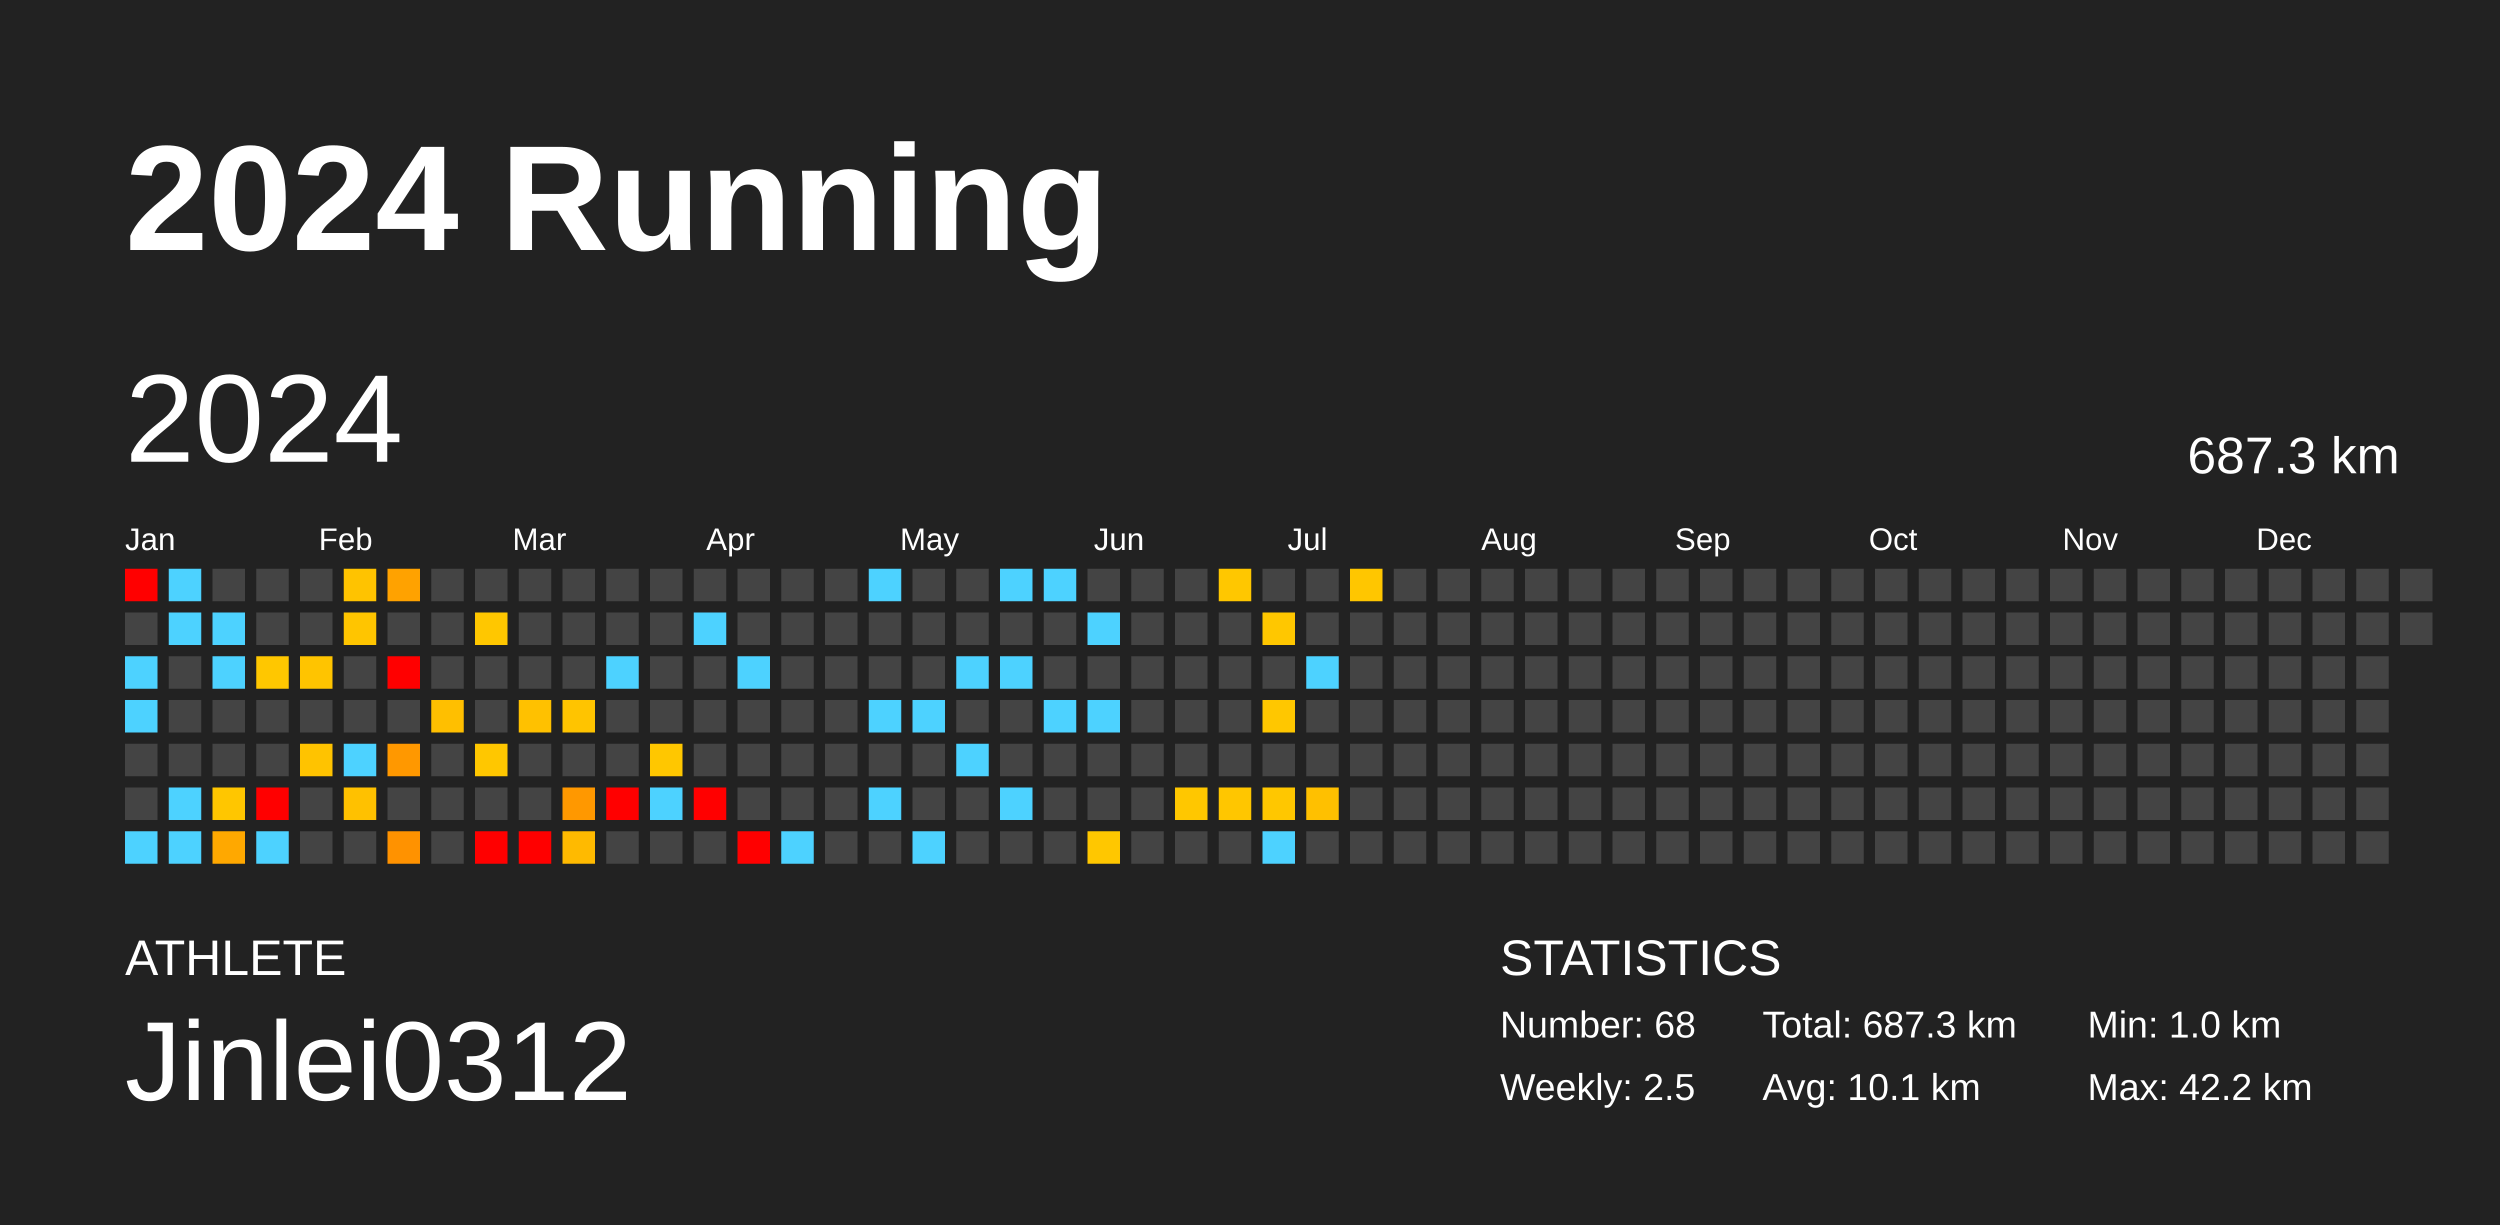
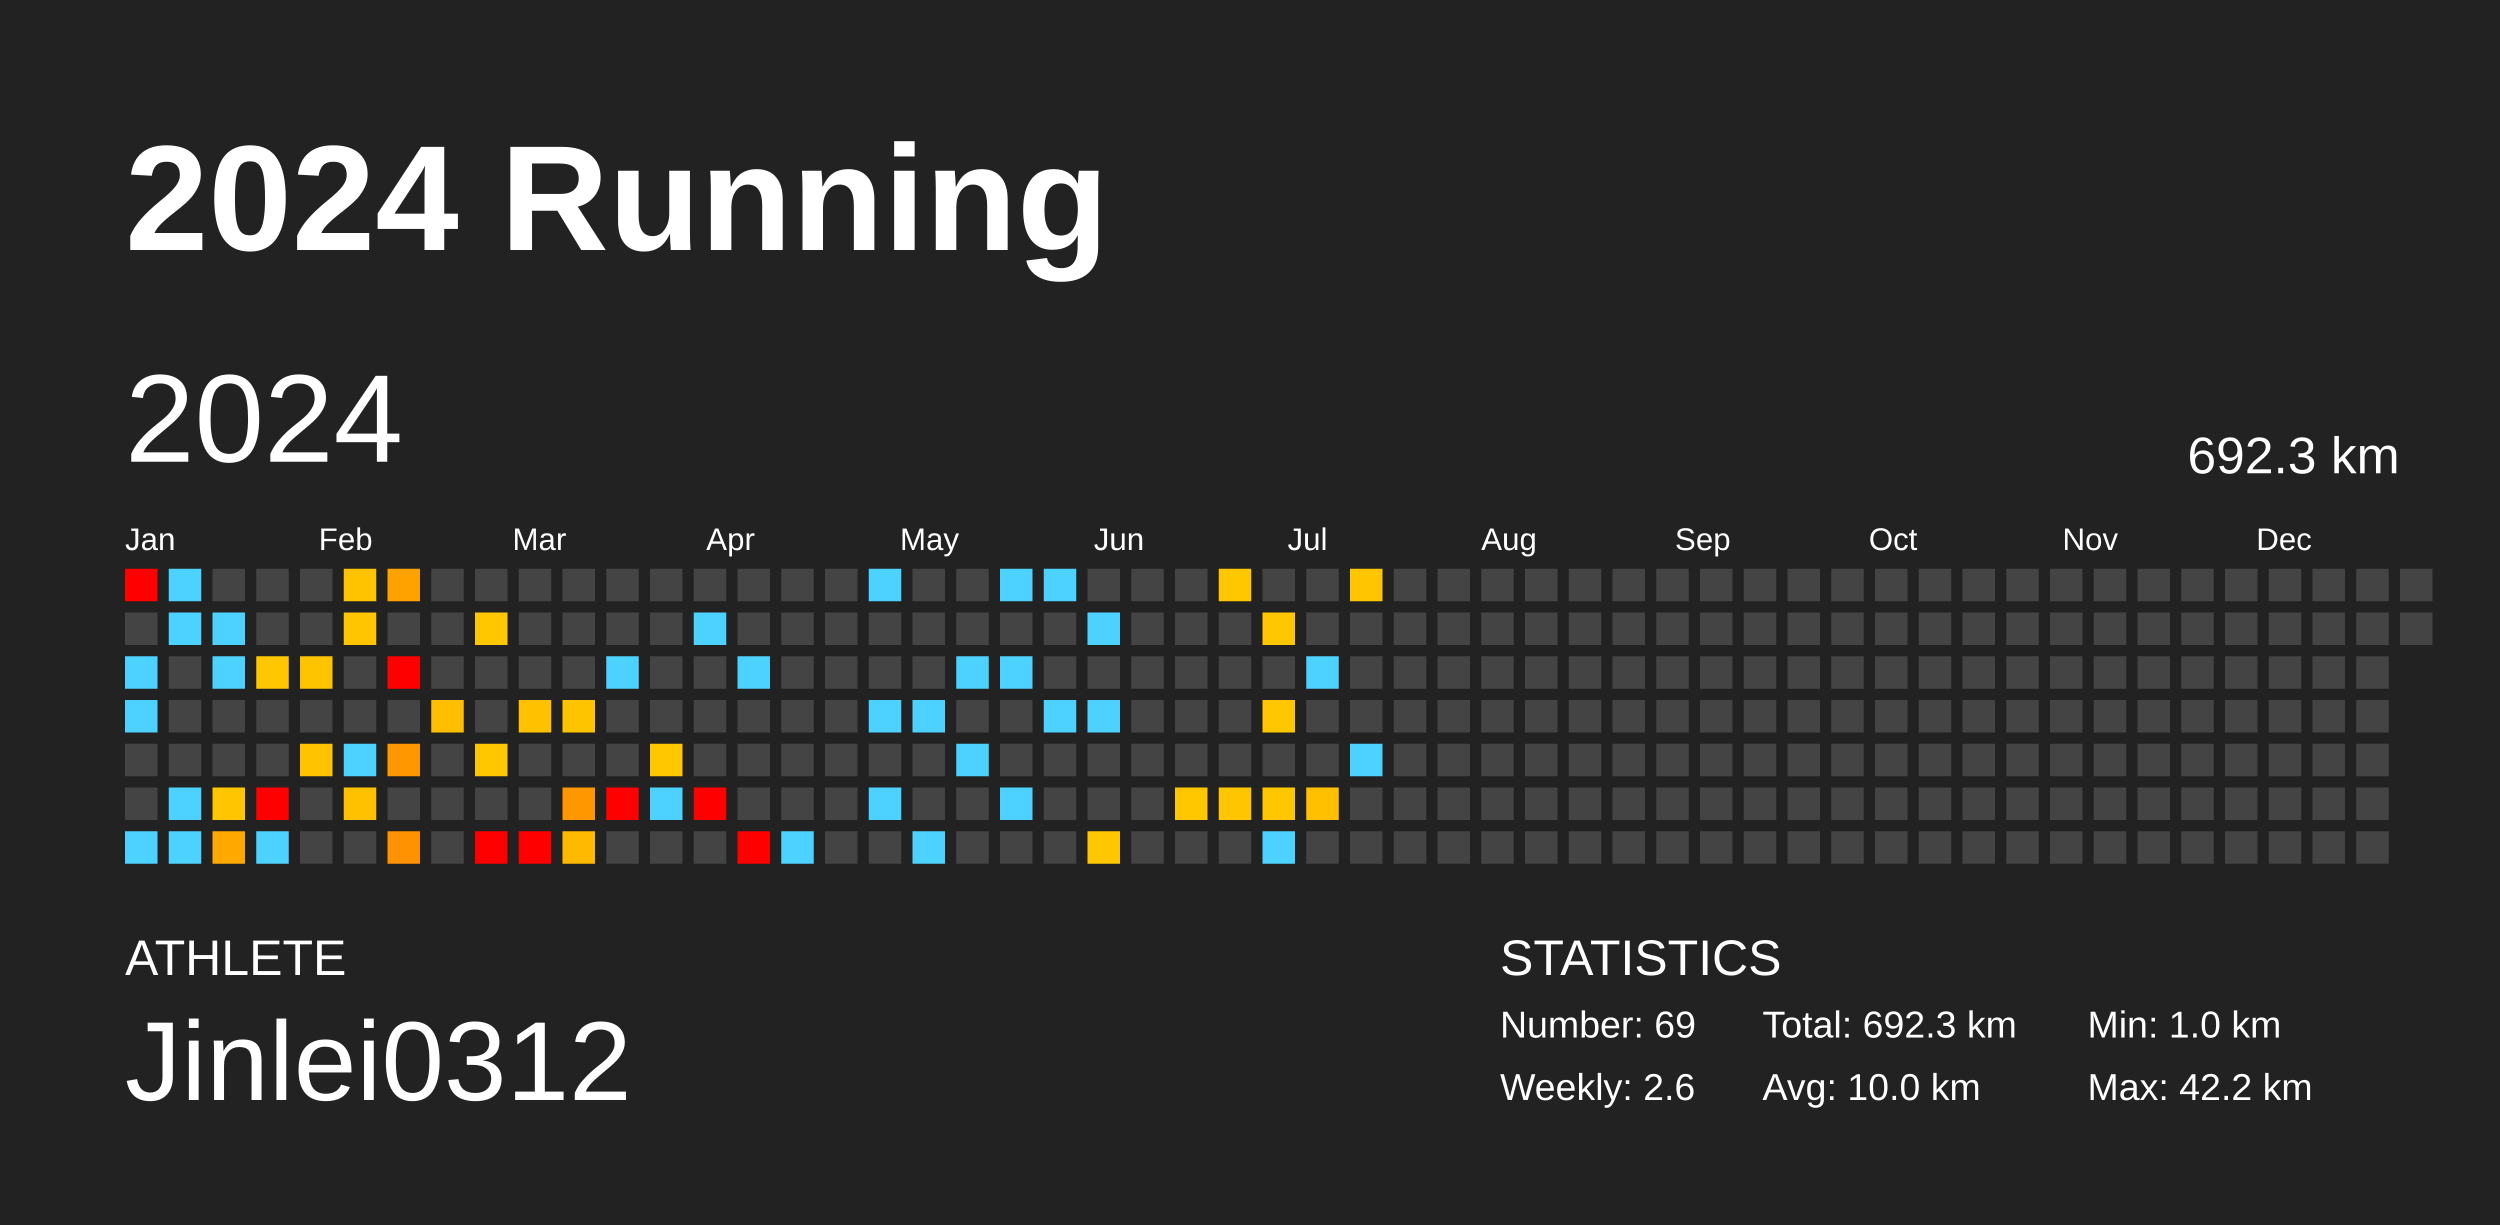
<svg xmlns="http://www.w3.org/2000/svg" baseProfile="full" height="98mm" version="1.1" viewBox="0,0,200,98" width="200mm">
  <defs />
  <rect fill="#222222" height="98" width="200" x="0" y="0" />
  <text fill="#FFFFFF" style="font-size:12px; font-family:Arial; font-weight:bold;" x="10" y="20">2024 Running</text>
  <text fill="#FFFFFF" style="font-size:4px; font-family:Arial" x="10" y="78">ATHLETE</text>
  <text fill="#FFFFFF" style="font-size:9px; font-family:Arial" x="10" y="88">Jinlei0312</text>
  <text fill="#FFFFFF" style="font-size:4px; font-family:Arial" x="120" y="78">STATISTICS</text>
-   <text fill="#FFFFFF" style="font-size:3px; font-family:Arial" x="120" y="83">Number: 68</text>
-   <text fill="#FFFFFF" style="font-size:3px; font-family:Arial" x="120" y="88">Weekly: 2.5</text>
-   <text fill="#FFFFFF" style="font-size:3px; font-family:Arial" x="141" y="83">Total: 687.3 km</text>
-   <text fill="#FFFFFF" style="font-size:3px; font-family:Arial" x="141" y="88">Avg: 10.1 km</text>
+   <text fill="#FFFFFF" style="font-size:3px; font-family:Arial" x="120" y="83">Number: 69</text>
+   <text fill="#FFFFFF" style="font-size:3px; font-family:Arial" x="120" y="88">Weekly: 2.6</text>
+   <text fill="#FFFFFF" style="font-size:3px; font-family:Arial" x="141" y="83">Total: 692.3 km</text>
+   <text fill="#FFFFFF" style="font-size:3px; font-family:Arial" x="141" y="88">Avg: 10.0 km</text>
  <text fill="#FFFFFF" style="font-size:3px; font-family:Arial" x="167" y="83">Min: 1.0 km</text>
  <text fill="#FFFFFF" style="font-size:3px; font-family:Arial" x="167" y="88">Max: 42.2 km</text>
  <text dominant-baseline="hanging" fill="#FFFFFF" style="font-size:10.0px; font-family:Arial;" x="10" y="30">2024</text>
-   <text dominant-baseline="hanging" fill="#FFFFFF" style="font-size:4.125px; font-family:Arial;" x="175" y="35">687.3 km</text>
+   <text dominant-baseline="hanging" fill="#FFFFFF" style="font-size:4.125px; font-family:Arial;" x="175" y="35">692.3 km</text>
  <text fill="#FFFFFF" style="font-size:2.5px; font-family:Arial" x="10.0" y="44">Jan</text>
  <text fill="#FFFFFF" style="font-size:2.5px; font-family:Arial" x="25.5" y="44">Feb</text>
  <text fill="#FFFFFF" style="font-size:2.5px; font-family:Arial" x="41.0" y="44">Mar</text>
  <text fill="#FFFFFF" style="font-size:2.5px; font-family:Arial" x="56.5" y="44">Apr</text>
  <text fill="#FFFFFF" style="font-size:2.5px; font-family:Arial" x="72.0" y="44">May</text>
  <text fill="#FFFFFF" style="font-size:2.5px; font-family:Arial" x="87.5" y="44">Jun</text>
  <text fill="#FFFFFF" style="font-size:2.5px; font-family:Arial" x="103.0" y="44">Jul</text>
  <text fill="#FFFFFF" style="font-size:2.5px; font-family:Arial" x="118.5" y="44">Aug</text>
  <text fill="#FFFFFF" style="font-size:2.5px; font-family:Arial" x="134.0" y="44">Sep</text>
  <text fill="#FFFFFF" style="font-size:2.5px; font-family:Arial" x="149.5" y="44">Oct</text>
  <text fill="#FFFFFF" style="font-size:2.5px; font-family:Arial" x="165.0" y="44">Nov</text>
  <text fill="#FFFFFF" style="font-size:2.5px; font-family:Arial" x="180.5" y="44">Dec</text>
  <rect fill="red" height="2.6" width="2.6" x="10.0" y="45.5" />
  <rect fill="#444444" height="2.6" width="2.6" x="10.0" y="49.0" />
  <rect fill="#4dd2ff" height="2.6" width="2.6" x="10.0" y="52.5" />
  <rect fill="#4dd2ff" height="2.6" width="2.6" x="10.0" y="56.0" />
  <rect fill="#444444" height="2.6" width="2.6" x="10.0" y="59.5" />
  <rect fill="#444444" height="2.6" width="2.6" x="10.0" y="63.0" />
  <rect fill="#4dd2ff" height="2.6" width="2.6" x="10.0" y="66.5" />
  <rect fill="#4dd2ff" height="2.6" width="2.6" x="13.5" y="45.5" />
  <rect fill="#4dd2ff" height="2.6" width="2.6" x="13.5" y="49.0" />
  <rect fill="#444444" height="2.6" width="2.6" x="13.5" y="52.5" />
  <rect fill="#444444" height="2.6" width="2.6" x="13.5" y="56.0" />
  <rect fill="#444444" height="2.6" width="2.6" x="13.5" y="59.5" />
  <rect fill="#4dd2ff" height="2.6" width="2.6" x="13.5" y="63.0" />
  <rect fill="#4dd2ff" height="2.6" width="2.6" x="13.5" y="66.5" />
  <rect fill="#444444" height="2.6" width="2.6" x="17.0" y="45.5" />
  <rect fill="#4dd2ff" height="2.6" width="2.6" x="17.0" y="49.0" />
  <rect fill="#4dd2ff" height="2.6" width="2.6" x="17.0" y="52.5" />
  <rect fill="#444444" height="2.6" width="2.6" x="17.0" y="56.0" />
  <rect fill="#444444" height="2.6" width="2.6" x="17.0" y="59.5" />
  <rect fill="#ffc600" height="2.6" width="2.6" x="17.0" y="63.0" />
  <rect fill="#ffa800" height="2.6" width="2.6" x="17.0" y="66.5" />
  <rect fill="#444444" height="2.6" width="2.6" x="20.5" y="45.5" />
  <rect fill="#444444" height="2.6" width="2.6" x="20.5" y="49.0" />
  <rect fill="#ffc700" height="2.6" width="2.6" x="20.5" y="52.5" />
  <rect fill="#444444" height="2.6" width="2.6" x="20.5" y="56.0" />
  <rect fill="#444444" height="2.6" width="2.6" x="20.5" y="59.5" />
  <rect fill="red" height="2.6" width="2.6" x="20.5" y="63.0" />
  <rect fill="#4dd2ff" height="2.6" width="2.6" x="20.5" y="66.5" />
  <rect fill="#444444" height="2.6" width="2.6" x="24.0" y="45.5" />
  <rect fill="#444444" height="2.6" width="2.6" x="24.0" y="49.0" />
  <rect fill="#ffc400" height="2.6" width="2.6" x="24.0" y="52.5" />
  <rect fill="#444444" height="2.6" width="2.6" x="24.0" y="56.0" />
  <rect fill="#ffc300" height="2.6" width="2.6" x="24.0" y="59.5" />
  <rect fill="#444444" height="2.6" width="2.6" x="24.0" y="63.0" />
  <rect fill="#444444" height="2.6" width="2.6" x="24.0" y="66.5" />
  <rect fill="#ffc300" height="2.6" width="2.6" x="27.5" y="45.5" />
  <rect fill="#ffc500" height="2.6" width="2.6" x="27.5" y="49.0" />
  <rect fill="#444444" height="2.6" width="2.6" x="27.5" y="52.5" />
  <rect fill="#444444" height="2.6" width="2.6" x="27.5" y="56.0" />
  <rect fill="#4dd2ff" height="2.6" width="2.6" x="27.5" y="59.5" />
  <rect fill="#ffc100" height="2.6" width="2.6" x="27.5" y="63.0" />
  <rect fill="#444444" height="2.6" width="2.6" x="27.5" y="66.5" />
  <rect fill="#ffa200" height="2.6" width="2.6" x="31.0" y="45.5" />
  <rect fill="#444444" height="2.6" width="2.6" x="31.0" y="49.0" />
  <rect fill="red" height="2.6" width="2.6" x="31.0" y="52.5" />
  <rect fill="#444444" height="2.6" width="2.6" x="31.0" y="56.0" />
  <rect fill="#ff9800" height="2.6" width="2.6" x="31.0" y="59.5" />
  <rect fill="#444444" height="2.6" width="2.6" x="31.0" y="63.0" />
  <rect fill="#ff9200" height="2.6" width="2.6" x="31.0" y="66.5" />
  <rect fill="#444444" height="2.6" width="2.6" x="34.5" y="45.5" />
  <rect fill="#444444" height="2.6" width="2.6" x="34.5" y="49.0" />
  <rect fill="#444444" height="2.6" width="2.6" x="34.5" y="52.5" />
  <rect fill="#ffbf00" height="2.6" width="2.6" x="34.5" y="56.0" />
  <rect fill="#444444" height="2.6" width="2.6" x="34.5" y="59.5" />
  <rect fill="#444444" height="2.6" width="2.6" x="34.5" y="63.0" />
  <rect fill="#444444" height="2.6" width="2.6" x="34.5" y="66.5" />
  <rect fill="#444444" height="2.6" width="2.6" x="38.0" y="45.5" />
  <rect fill="#ffc700" height="2.6" width="2.6" x="38.0" y="49.0" />
  <rect fill="#444444" height="2.6" width="2.6" x="38.0" y="52.5" />
  <rect fill="#444444" height="2.6" width="2.6" x="38.0" y="56.0" />
  <rect fill="#ffc700" height="2.6" width="2.6" x="38.0" y="59.5" />
  <rect fill="#444444" height="2.6" width="2.6" x="38.0" y="63.0" />
  <rect fill="red" height="2.6" width="2.6" x="38.0" y="66.5" />
  <rect fill="#444444" height="2.6" width="2.6" x="41.5" y="45.5" />
  <rect fill="#444444" height="2.6" width="2.6" x="41.5" y="49.0" />
  <rect fill="#444444" height="2.6" width="2.6" x="41.5" y="52.5" />
  <rect fill="#ffc100" height="2.6" width="2.6" x="41.5" y="56.0" />
  <rect fill="#444444" height="2.6" width="2.6" x="41.5" y="59.5" />
  <rect fill="#444444" height="2.6" width="2.6" x="41.5" y="63.0" />
  <rect fill="red" height="2.6" width="2.6" x="41.5" y="66.5" />
  <rect fill="#444444" height="2.6" width="2.6" x="45.0" y="45.5" />
  <rect fill="#444444" height="2.6" width="2.6" x="45.0" y="49.0" />
  <rect fill="#444444" height="2.6" width="2.6" x="45.0" y="52.5" />
  <rect fill="#ffc400" height="2.6" width="2.6" x="45.0" y="56.0" />
  <rect fill="#444444" height="2.6" width="2.6" x="45.0" y="59.5" />
  <rect fill="#ff9800" height="2.6" width="2.6" x="45.0" y="63.0" />
  <rect fill="#ffba00" height="2.6" width="2.6" x="45.0" y="66.5" />
  <rect fill="#444444" height="2.6" width="2.6" x="48.5" y="45.5" />
  <rect fill="#444444" height="2.6" width="2.6" x="48.5" y="49.0" />
  <rect fill="#4dd2ff" height="2.6" width="2.6" x="48.5" y="52.5" />
  <rect fill="#444444" height="2.6" width="2.6" x="48.5" y="56.0" />
  <rect fill="#444444" height="2.6" width="2.6" x="48.5" y="59.5" />
  <rect fill="red" height="2.6" width="2.6" x="48.5" y="63.0" />
  <rect fill="#444444" height="2.6" width="2.6" x="48.5" y="66.5" />
  <rect fill="#444444" height="2.6" width="2.6" x="52.0" y="45.5" />
  <rect fill="#444444" height="2.6" width="2.6" x="52.0" y="49.0" />
  <rect fill="#444444" height="2.6" width="2.6" x="52.0" y="52.5" />
  <rect fill="#444444" height="2.6" width="2.6" x="52.0" y="56.0" />
  <rect fill="#ffc700" height="2.6" width="2.6" x="52.0" y="59.5" />
  <rect fill="#4dd2ff" height="2.6" width="2.6" x="52.0" y="63.0" />
  <rect fill="#444444" height="2.6" width="2.6" x="52.0" y="66.5" />
  <rect fill="#444444" height="2.6" width="2.6" x="55.5" y="45.5" />
  <rect fill="#4dd2ff" height="2.6" width="2.6" x="55.5" y="49.0" />
  <rect fill="#444444" height="2.6" width="2.6" x="55.5" y="52.5" />
  <rect fill="#444444" height="2.6" width="2.6" x="55.5" y="56.0" />
  <rect fill="#444444" height="2.6" width="2.6" x="55.5" y="59.5" />
  <rect fill="red" height="2.6" width="2.6" x="55.5" y="63.0" />
  <rect fill="#444444" height="2.6" width="2.6" x="55.5" y="66.5" />
  <rect fill="#444444" height="2.6" width="2.6" x="59.0" y="45.5" />
  <rect fill="#444444" height="2.6" width="2.6" x="59.0" y="49.0" />
  <rect fill="#4dd2ff" height="2.6" width="2.6" x="59.0" y="52.5" />
  <rect fill="#444444" height="2.6" width="2.6" x="59.0" y="56.0" />
  <rect fill="#444444" height="2.6" width="2.6" x="59.0" y="59.5" />
  <rect fill="#444444" height="2.6" width="2.6" x="59.0" y="63.0" />
  <rect fill="red" height="2.6" width="2.6" x="59.0" y="66.5" />
  <rect fill="#444444" height="2.6" width="2.6" x="62.5" y="45.5" />
  <rect fill="#444444" height="2.6" width="2.6" x="62.5" y="49.0" />
  <rect fill="#444444" height="2.6" width="2.6" x="62.5" y="52.5" />
  <rect fill="#444444" height="2.6" width="2.6" x="62.5" y="56.0" />
  <rect fill="#444444" height="2.6" width="2.6" x="62.5" y="59.5" />
  <rect fill="#444444" height="2.6" width="2.6" x="62.5" y="63.0" />
  <rect fill="#4dd2ff" height="2.6" width="2.6" x="62.5" y="66.5" />
  <rect fill="#444444" height="2.6" width="2.6" x="66.0" y="45.5" />
  <rect fill="#444444" height="2.6" width="2.6" x="66.0" y="49.0" />
  <rect fill="#444444" height="2.6" width="2.6" x="66.0" y="52.5" />
  <rect fill="#444444" height="2.6" width="2.6" x="66.0" y="56.0" />
  <rect fill="#444444" height="2.6" width="2.6" x="66.0" y="59.5" />
  <rect fill="#444444" height="2.6" width="2.6" x="66.0" y="63.0" />
  <rect fill="#444444" height="2.6" width="2.6" x="66.0" y="66.5" />
  <rect fill="#4dd2ff" height="2.6" width="2.6" x="69.5" y="45.5" />
  <rect fill="#444444" height="2.6" width="2.6" x="69.5" y="49.0" />
  <rect fill="#444444" height="2.6" width="2.6" x="69.5" y="52.5" />
  <rect fill="#4dd2ff" height="2.6" width="2.6" x="69.5" y="56.0" />
  <rect fill="#444444" height="2.6" width="2.6" x="69.5" y="59.5" />
  <rect fill="#4dd2ff" height="2.6" width="2.6" x="69.5" y="63.0" />
  <rect fill="#444444" height="2.6" width="2.6" x="69.5" y="66.5" />
  <rect fill="#444444" height="2.6" width="2.6" x="73.0" y="45.5" />
  <rect fill="#444444" height="2.6" width="2.6" x="73.0" y="49.0" />
  <rect fill="#444444" height="2.6" width="2.6" x="73.0" y="52.5" />
  <rect fill="#4dd2ff" height="2.6" width="2.6" x="73.0" y="56.0" />
  <rect fill="#444444" height="2.6" width="2.6" x="73.0" y="59.5" />
  <rect fill="#444444" height="2.6" width="2.6" x="73.0" y="63.0" />
  <rect fill="#4dd2ff" height="2.6" width="2.6" x="73.0" y="66.5" />
  <rect fill="#444444" height="2.6" width="2.6" x="76.5" y="45.5" />
  <rect fill="#444444" height="2.6" width="2.6" x="76.5" y="49.0" />
  <rect fill="#4dd2ff" height="2.6" width="2.6" x="76.5" y="52.5" />
  <rect fill="#444444" height="2.6" width="2.6" x="76.5" y="56.0" />
  <rect fill="#4dd2ff" height="2.6" width="2.6" x="76.5" y="59.5" />
  <rect fill="#444444" height="2.6" width="2.6" x="76.5" y="63.0" />
  <rect fill="#444444" height="2.6" width="2.6" x="76.5" y="66.5" />
  <rect fill="#4dd2ff" height="2.6" width="2.6" x="80.0" y="45.5" />
  <rect fill="#444444" height="2.6" width="2.6" x="80.0" y="49.0" />
  <rect fill="#4dd2ff" height="2.6" width="2.6" x="80.0" y="52.5" />
  <rect fill="#444444" height="2.6" width="2.6" x="80.0" y="56.0" />
  <rect fill="#444444" height="2.6" width="2.6" x="80.0" y="59.5" />
  <rect fill="#4dd2ff" height="2.6" width="2.6" x="80.0" y="63.0" />
  <rect fill="#444444" height="2.6" width="2.6" x="80.0" y="66.5" />
  <rect fill="#4dd2ff" height="2.6" width="2.6" x="83.5" y="45.5" />
  <rect fill="#444444" height="2.6" width="2.6" x="83.5" y="49.0" />
  <rect fill="#444444" height="2.6" width="2.6" x="83.5" y="52.5" />
  <rect fill="#4dd2ff" height="2.6" width="2.6" x="83.5" y="56.0" />
  <rect fill="#444444" height="2.6" width="2.6" x="83.5" y="59.5" />
  <rect fill="#444444" height="2.6" width="2.6" x="83.5" y="63.0" />
  <rect fill="#444444" height="2.6" width="2.6" x="83.5" y="66.5" />
  <rect fill="#444444" height="2.6" width="2.6" x="87.0" y="45.5" />
  <rect fill="#4dd2ff" height="2.6" width="2.6" x="87.0" y="49.0" />
  <rect fill="#444444" height="2.6" width="2.6" x="87.0" y="52.5" />
  <rect fill="#4dd2ff" height="2.6" width="2.6" x="87.0" y="56.0" />
  <rect fill="#444444" height="2.6" width="2.6" x="87.0" y="59.5" />
  <rect fill="#444444" height="2.6" width="2.6" x="87.0" y="63.0" />
  <rect fill="#ffc700" height="2.6" width="2.6" x="87.0" y="66.5" />
  <rect fill="#444444" height="2.6" width="2.6" x="90.5" y="45.5" />
  <rect fill="#444444" height="2.6" width="2.6" x="90.5" y="49.0" />
  <rect fill="#444444" height="2.6" width="2.6" x="90.5" y="52.5" />
  <rect fill="#444444" height="2.6" width="2.6" x="90.5" y="56.0" />
  <rect fill="#444444" height="2.6" width="2.6" x="90.5" y="59.5" />
  <rect fill="#444444" height="2.6" width="2.6" x="90.5" y="63.0" />
  <rect fill="#444444" height="2.6" width="2.6" x="90.5" y="66.5" />
  <rect fill="#444444" height="2.6" width="2.6" x="94.0" y="45.5" />
  <rect fill="#444444" height="2.6" width="2.6" x="94.0" y="49.0" />
  <rect fill="#444444" height="2.6" width="2.6" x="94.0" y="52.5" />
  <rect fill="#444444" height="2.6" width="2.6" x="94.0" y="56.0" />
  <rect fill="#444444" height="2.6" width="2.6" x="94.0" y="59.5" />
  <rect fill="#ffc700" height="2.6" width="2.6" x="94.0" y="63.0" />
  <rect fill="#444444" height="2.6" width="2.6" x="94.0" y="66.5" />
  <rect fill="#ffc700" height="2.6" width="2.6" x="97.5" y="45.5" />
  <rect fill="#444444" height="2.6" width="2.6" x="97.5" y="49.0" />
  <rect fill="#444444" height="2.6" width="2.6" x="97.5" y="52.5" />
  <rect fill="#444444" height="2.6" width="2.6" x="97.5" y="56.0" />
  <rect fill="#444444" height="2.6" width="2.6" x="97.5" y="59.5" />
  <rect fill="#ffc600" height="2.6" width="2.6" x="97.5" y="63.0" />
  <rect fill="#444444" height="2.6" width="2.6" x="97.5" y="66.5" />
  <rect fill="#444444" height="2.6" width="2.6" x="101.0" y="45.5" />
  <rect fill="#ffc700" height="2.6" width="2.6" x="101.0" y="49.0" />
  <rect fill="#444444" height="2.6" width="2.6" x="101.0" y="52.5" />
  <rect fill="#ffc700" height="2.6" width="2.6" x="101.0" y="56.0" />
  <rect fill="#444444" height="2.6" width="2.6" x="101.0" y="59.5" />
  <rect fill="#ffc700" height="2.6" width="2.6" x="101.0" y="63.0" />
  <rect fill="#4dd2ff" height="2.6" width="2.6" x="101.0" y="66.5" />
  <rect fill="#444444" height="2.6" width="2.6" x="104.5" y="45.5" />
  <rect fill="#444444" height="2.6" width="2.6" x="104.5" y="49.0" />
  <rect fill="#4dd2ff" height="2.6" width="2.6" x="104.5" y="52.5" />
  <rect fill="#444444" height="2.6" width="2.6" x="104.5" y="56.0" />
  <rect fill="#444444" height="2.6" width="2.6" x="104.5" y="59.5" />
  <rect fill="#ffc000" height="2.6" width="2.6" x="104.5" y="63.0" />
  <rect fill="#444444" height="2.6" width="2.6" x="104.5" y="66.5" />
  <rect fill="#ffc600" height="2.6" width="2.6" x="108.0" y="45.5" />
  <rect fill="#444444" height="2.6" width="2.6" x="108.0" y="49.0" />
  <rect fill="#444444" height="2.6" width="2.6" x="108.0" y="52.5" />
  <rect fill="#444444" height="2.6" width="2.6" x="108.0" y="56.0" />
-   <rect fill="#444444" height="2.6" width="2.6" x="108.0" y="59.5" />
+   <rect fill="#4dd2ff" height="2.6" width="2.6" x="108.0" y="59.5" />
  <rect fill="#444444" height="2.6" width="2.6" x="108.0" y="63.0" />
  <rect fill="#444444" height="2.6" width="2.6" x="108.0" y="66.5" />
  <rect fill="#444444" height="2.6" width="2.6" x="111.5" y="45.5" />
  <rect fill="#444444" height="2.6" width="2.6" x="111.5" y="49.0" />
  <rect fill="#444444" height="2.6" width="2.6" x="111.5" y="52.5" />
  <rect fill="#444444" height="2.6" width="2.6" x="111.5" y="56.0" />
  <rect fill="#444444" height="2.6" width="2.6" x="111.5" y="59.5" />
  <rect fill="#444444" height="2.6" width="2.6" x="111.5" y="63.0" />
  <rect fill="#444444" height="2.6" width="2.6" x="111.5" y="66.5" />
  <rect fill="#444444" height="2.6" width="2.6" x="115.0" y="45.5" />
  <rect fill="#444444" height="2.6" width="2.6" x="115.0" y="49.0" />
  <rect fill="#444444" height="2.6" width="2.6" x="115.0" y="52.5" />
  <rect fill="#444444" height="2.6" width="2.6" x="115.0" y="56.0" />
  <rect fill="#444444" height="2.6" width="2.6" x="115.0" y="59.5" />
  <rect fill="#444444" height="2.6" width="2.6" x="115.0" y="63.0" />
  <rect fill="#444444" height="2.6" width="2.6" x="115.0" y="66.5" />
  <rect fill="#444444" height="2.6" width="2.6" x="118.5" y="45.5" />
  <rect fill="#444444" height="2.6" width="2.6" x="118.5" y="49.0" />
  <rect fill="#444444" height="2.6" width="2.6" x="118.5" y="52.5" />
  <rect fill="#444444" height="2.6" width="2.6" x="118.5" y="56.0" />
  <rect fill="#444444" height="2.6" width="2.6" x="118.5" y="59.5" />
  <rect fill="#444444" height="2.6" width="2.6" x="118.5" y="63.0" />
  <rect fill="#444444" height="2.6" width="2.6" x="118.5" y="66.5" />
  <rect fill="#444444" height="2.6" width="2.6" x="122.0" y="45.5" />
  <rect fill="#444444" height="2.6" width="2.6" x="122.0" y="49.0" />
  <rect fill="#444444" height="2.6" width="2.6" x="122.0" y="52.5" />
  <rect fill="#444444" height="2.6" width="2.6" x="122.0" y="56.0" />
  <rect fill="#444444" height="2.6" width="2.6" x="122.0" y="59.5" />
  <rect fill="#444444" height="2.6" width="2.6" x="122.0" y="63.0" />
  <rect fill="#444444" height="2.6" width="2.6" x="122.0" y="66.5" />
  <rect fill="#444444" height="2.6" width="2.6" x="125.5" y="45.5" />
  <rect fill="#444444" height="2.6" width="2.6" x="125.5" y="49.0" />
  <rect fill="#444444" height="2.6" width="2.6" x="125.5" y="52.5" />
  <rect fill="#444444" height="2.6" width="2.6" x="125.5" y="56.0" />
  <rect fill="#444444" height="2.6" width="2.6" x="125.5" y="59.5" />
  <rect fill="#444444" height="2.6" width="2.6" x="125.5" y="63.0" />
  <rect fill="#444444" height="2.6" width="2.6" x="125.5" y="66.5" />
  <rect fill="#444444" height="2.6" width="2.6" x="129.0" y="45.5" />
  <rect fill="#444444" height="2.6" width="2.6" x="129.0" y="49.0" />
  <rect fill="#444444" height="2.6" width="2.6" x="129.0" y="52.5" />
  <rect fill="#444444" height="2.6" width="2.6" x="129.0" y="56.0" />
  <rect fill="#444444" height="2.6" width="2.6" x="129.0" y="59.5" />
  <rect fill="#444444" height="2.6" width="2.6" x="129.0" y="63.0" />
  <rect fill="#444444" height="2.6" width="2.6" x="129.0" y="66.5" />
  <rect fill="#444444" height="2.6" width="2.6" x="132.5" y="45.5" />
  <rect fill="#444444" height="2.6" width="2.6" x="132.5" y="49.0" />
  <rect fill="#444444" height="2.6" width="2.6" x="132.5" y="52.5" />
  <rect fill="#444444" height="2.6" width="2.6" x="132.5" y="56.0" />
  <rect fill="#444444" height="2.6" width="2.6" x="132.5" y="59.5" />
  <rect fill="#444444" height="2.6" width="2.6" x="132.5" y="63.0" />
  <rect fill="#444444" height="2.6" width="2.6" x="132.5" y="66.5" />
  <rect fill="#444444" height="2.6" width="2.6" x="136.0" y="45.5" />
  <rect fill="#444444" height="2.6" width="2.6" x="136.0" y="49.0" />
  <rect fill="#444444" height="2.6" width="2.6" x="136.0" y="52.5" />
  <rect fill="#444444" height="2.6" width="2.6" x="136.0" y="56.0" />
  <rect fill="#444444" height="2.6" width="2.6" x="136.0" y="59.5" />
  <rect fill="#444444" height="2.6" width="2.6" x="136.0" y="63.0" />
  <rect fill="#444444" height="2.6" width="2.6" x="136.0" y="66.5" />
  <rect fill="#444444" height="2.6" width="2.6" x="139.5" y="45.5" />
  <rect fill="#444444" height="2.6" width="2.6" x="139.5" y="49.0" />
  <rect fill="#444444" height="2.6" width="2.6" x="139.5" y="52.5" />
  <rect fill="#444444" height="2.6" width="2.6" x="139.5" y="56.0" />
  <rect fill="#444444" height="2.6" width="2.6" x="139.5" y="59.5" />
  <rect fill="#444444" height="2.6" width="2.6" x="139.5" y="63.0" />
  <rect fill="#444444" height="2.6" width="2.6" x="139.5" y="66.5" />
  <rect fill="#444444" height="2.6" width="2.6" x="143.0" y="45.5" />
  <rect fill="#444444" height="2.6" width="2.6" x="143.0" y="49.0" />
  <rect fill="#444444" height="2.6" width="2.6" x="143.0" y="52.5" />
  <rect fill="#444444" height="2.6" width="2.6" x="143.0" y="56.0" />
  <rect fill="#444444" height="2.6" width="2.6" x="143.0" y="59.5" />
  <rect fill="#444444" height="2.6" width="2.6" x="143.0" y="63.0" />
  <rect fill="#444444" height="2.6" width="2.6" x="143.0" y="66.5" />
  <rect fill="#444444" height="2.6" width="2.6" x="146.5" y="45.5" />
  <rect fill="#444444" height="2.6" width="2.6" x="146.5" y="49.0" />
  <rect fill="#444444" height="2.6" width="2.6" x="146.5" y="52.5" />
  <rect fill="#444444" height="2.6" width="2.6" x="146.5" y="56.0" />
  <rect fill="#444444" height="2.6" width="2.6" x="146.5" y="59.5" />
  <rect fill="#444444" height="2.6" width="2.6" x="146.5" y="63.0" />
  <rect fill="#444444" height="2.6" width="2.6" x="146.5" y="66.5" />
  <rect fill="#444444" height="2.6" width="2.6" x="150.0" y="45.5" />
  <rect fill="#444444" height="2.6" width="2.6" x="150.0" y="49.0" />
  <rect fill="#444444" height="2.6" width="2.6" x="150.0" y="52.5" />
  <rect fill="#444444" height="2.6" width="2.6" x="150.0" y="56.0" />
  <rect fill="#444444" height="2.6" width="2.6" x="150.0" y="59.5" />
  <rect fill="#444444" height="2.6" width="2.6" x="150.0" y="63.0" />
  <rect fill="#444444" height="2.6" width="2.6" x="150.0" y="66.5" />
  <rect fill="#444444" height="2.6" width="2.6" x="153.5" y="45.5" />
  <rect fill="#444444" height="2.6" width="2.6" x="153.5" y="49.0" />
  <rect fill="#444444" height="2.6" width="2.6" x="153.5" y="52.5" />
  <rect fill="#444444" height="2.6" width="2.6" x="153.5" y="56.0" />
  <rect fill="#444444" height="2.6" width="2.6" x="153.5" y="59.5" />
  <rect fill="#444444" height="2.6" width="2.6" x="153.5" y="63.0" />
  <rect fill="#444444" height="2.6" width="2.6" x="153.5" y="66.5" />
  <rect fill="#444444" height="2.6" width="2.6" x="157.0" y="45.5" />
  <rect fill="#444444" height="2.6" width="2.6" x="157.0" y="49.0" />
  <rect fill="#444444" height="2.6" width="2.6" x="157.0" y="52.5" />
  <rect fill="#444444" height="2.6" width="2.6" x="157.0" y="56.0" />
  <rect fill="#444444" height="2.6" width="2.6" x="157.0" y="59.5" />
  <rect fill="#444444" height="2.6" width="2.6" x="157.0" y="63.0" />
  <rect fill="#444444" height="2.6" width="2.6" x="157.0" y="66.5" />
  <rect fill="#444444" height="2.6" width="2.6" x="160.5" y="45.5" />
  <rect fill="#444444" height="2.6" width="2.6" x="160.5" y="49.0" />
  <rect fill="#444444" height="2.6" width="2.6" x="160.5" y="52.5" />
  <rect fill="#444444" height="2.6" width="2.6" x="160.5" y="56.0" />
  <rect fill="#444444" height="2.6" width="2.6" x="160.5" y="59.5" />
  <rect fill="#444444" height="2.6" width="2.6" x="160.5" y="63.0" />
  <rect fill="#444444" height="2.6" width="2.6" x="160.5" y="66.5" />
  <rect fill="#444444" height="2.6" width="2.6" x="164.0" y="45.5" />
  <rect fill="#444444" height="2.6" width="2.6" x="164.0" y="49.0" />
  <rect fill="#444444" height="2.6" width="2.6" x="164.0" y="52.5" />
  <rect fill="#444444" height="2.6" width="2.6" x="164.0" y="56.0" />
  <rect fill="#444444" height="2.6" width="2.6" x="164.0" y="59.5" />
  <rect fill="#444444" height="2.6" width="2.6" x="164.0" y="63.0" />
  <rect fill="#444444" height="2.6" width="2.6" x="164.0" y="66.5" />
  <rect fill="#444444" height="2.6" width="2.6" x="167.5" y="45.5" />
  <rect fill="#444444" height="2.6" width="2.6" x="167.5" y="49.0" />
  <rect fill="#444444" height="2.6" width="2.6" x="167.5" y="52.5" />
  <rect fill="#444444" height="2.6" width="2.6" x="167.5" y="56.0" />
  <rect fill="#444444" height="2.6" width="2.6" x="167.5" y="59.5" />
  <rect fill="#444444" height="2.6" width="2.6" x="167.5" y="63.0" />
  <rect fill="#444444" height="2.6" width="2.6" x="167.5" y="66.5" />
  <rect fill="#444444" height="2.6" width="2.6" x="171.0" y="45.5" />
  <rect fill="#444444" height="2.6" width="2.6" x="171.0" y="49.0" />
  <rect fill="#444444" height="2.6" width="2.6" x="171.0" y="52.5" />
  <rect fill="#444444" height="2.6" width="2.6" x="171.0" y="56.0" />
  <rect fill="#444444" height="2.6" width="2.6" x="171.0" y="59.5" />
  <rect fill="#444444" height="2.6" width="2.6" x="171.0" y="63.0" />
  <rect fill="#444444" height="2.6" width="2.6" x="171.0" y="66.5" />
  <rect fill="#444444" height="2.6" width="2.6" x="174.5" y="45.5" />
  <rect fill="#444444" height="2.6" width="2.6" x="174.5" y="49.0" />
  <rect fill="#444444" height="2.6" width="2.6" x="174.5" y="52.5" />
  <rect fill="#444444" height="2.6" width="2.6" x="174.5" y="56.0" />
  <rect fill="#444444" height="2.6" width="2.6" x="174.5" y="59.5" />
  <rect fill="#444444" height="2.6" width="2.6" x="174.5" y="63.0" />
  <rect fill="#444444" height="2.6" width="2.6" x="174.5" y="66.5" />
  <rect fill="#444444" height="2.6" width="2.6" x="178.0" y="45.5" />
  <rect fill="#444444" height="2.6" width="2.6" x="178.0" y="49.0" />
  <rect fill="#444444" height="2.6" width="2.6" x="178.0" y="52.5" />
  <rect fill="#444444" height="2.6" width="2.6" x="178.0" y="56.0" />
  <rect fill="#444444" height="2.6" width="2.6" x="178.0" y="59.5" />
  <rect fill="#444444" height="2.6" width="2.6" x="178.0" y="63.0" />
  <rect fill="#444444" height="2.6" width="2.6" x="178.0" y="66.5" />
  <rect fill="#444444" height="2.6" width="2.6" x="181.5" y="45.5" />
  <rect fill="#444444" height="2.6" width="2.6" x="181.5" y="49.0" />
  <rect fill="#444444" height="2.6" width="2.6" x="181.5" y="52.5" />
  <rect fill="#444444" height="2.6" width="2.6" x="181.5" y="56.0" />
  <rect fill="#444444" height="2.6" width="2.6" x="181.5" y="59.5" />
  <rect fill="#444444" height="2.6" width="2.6" x="181.5" y="63.0" />
  <rect fill="#444444" height="2.6" width="2.6" x="181.5" y="66.5" />
  <rect fill="#444444" height="2.6" width="2.6" x="185.0" y="45.5" />
  <rect fill="#444444" height="2.6" width="2.6" x="185.0" y="49.0" />
  <rect fill="#444444" height="2.6" width="2.6" x="185.0" y="52.5" />
  <rect fill="#444444" height="2.6" width="2.6" x="185.0" y="56.0" />
  <rect fill="#444444" height="2.6" width="2.6" x="185.0" y="59.5" />
  <rect fill="#444444" height="2.6" width="2.6" x="185.0" y="63.0" />
  <rect fill="#444444" height="2.6" width="2.6" x="185.0" y="66.5" />
  <rect fill="#444444" height="2.6" width="2.6" x="188.5" y="45.5" />
  <rect fill="#444444" height="2.6" width="2.6" x="188.5" y="49.0" />
  <rect fill="#444444" height="2.6" width="2.6" x="188.5" y="52.5" />
  <rect fill="#444444" height="2.6" width="2.6" x="188.5" y="56.0" />
  <rect fill="#444444" height="2.6" width="2.6" x="188.5" y="59.5" />
  <rect fill="#444444" height="2.6" width="2.6" x="188.5" y="63.0" />
  <rect fill="#444444" height="2.6" width="2.6" x="188.5" y="66.5" />
  <rect fill="#444444" height="2.6" width="2.6" x="192.0" y="45.5" />
  <rect fill="#444444" height="2.6" width="2.6" x="192.0" y="49.0" />
</svg>
